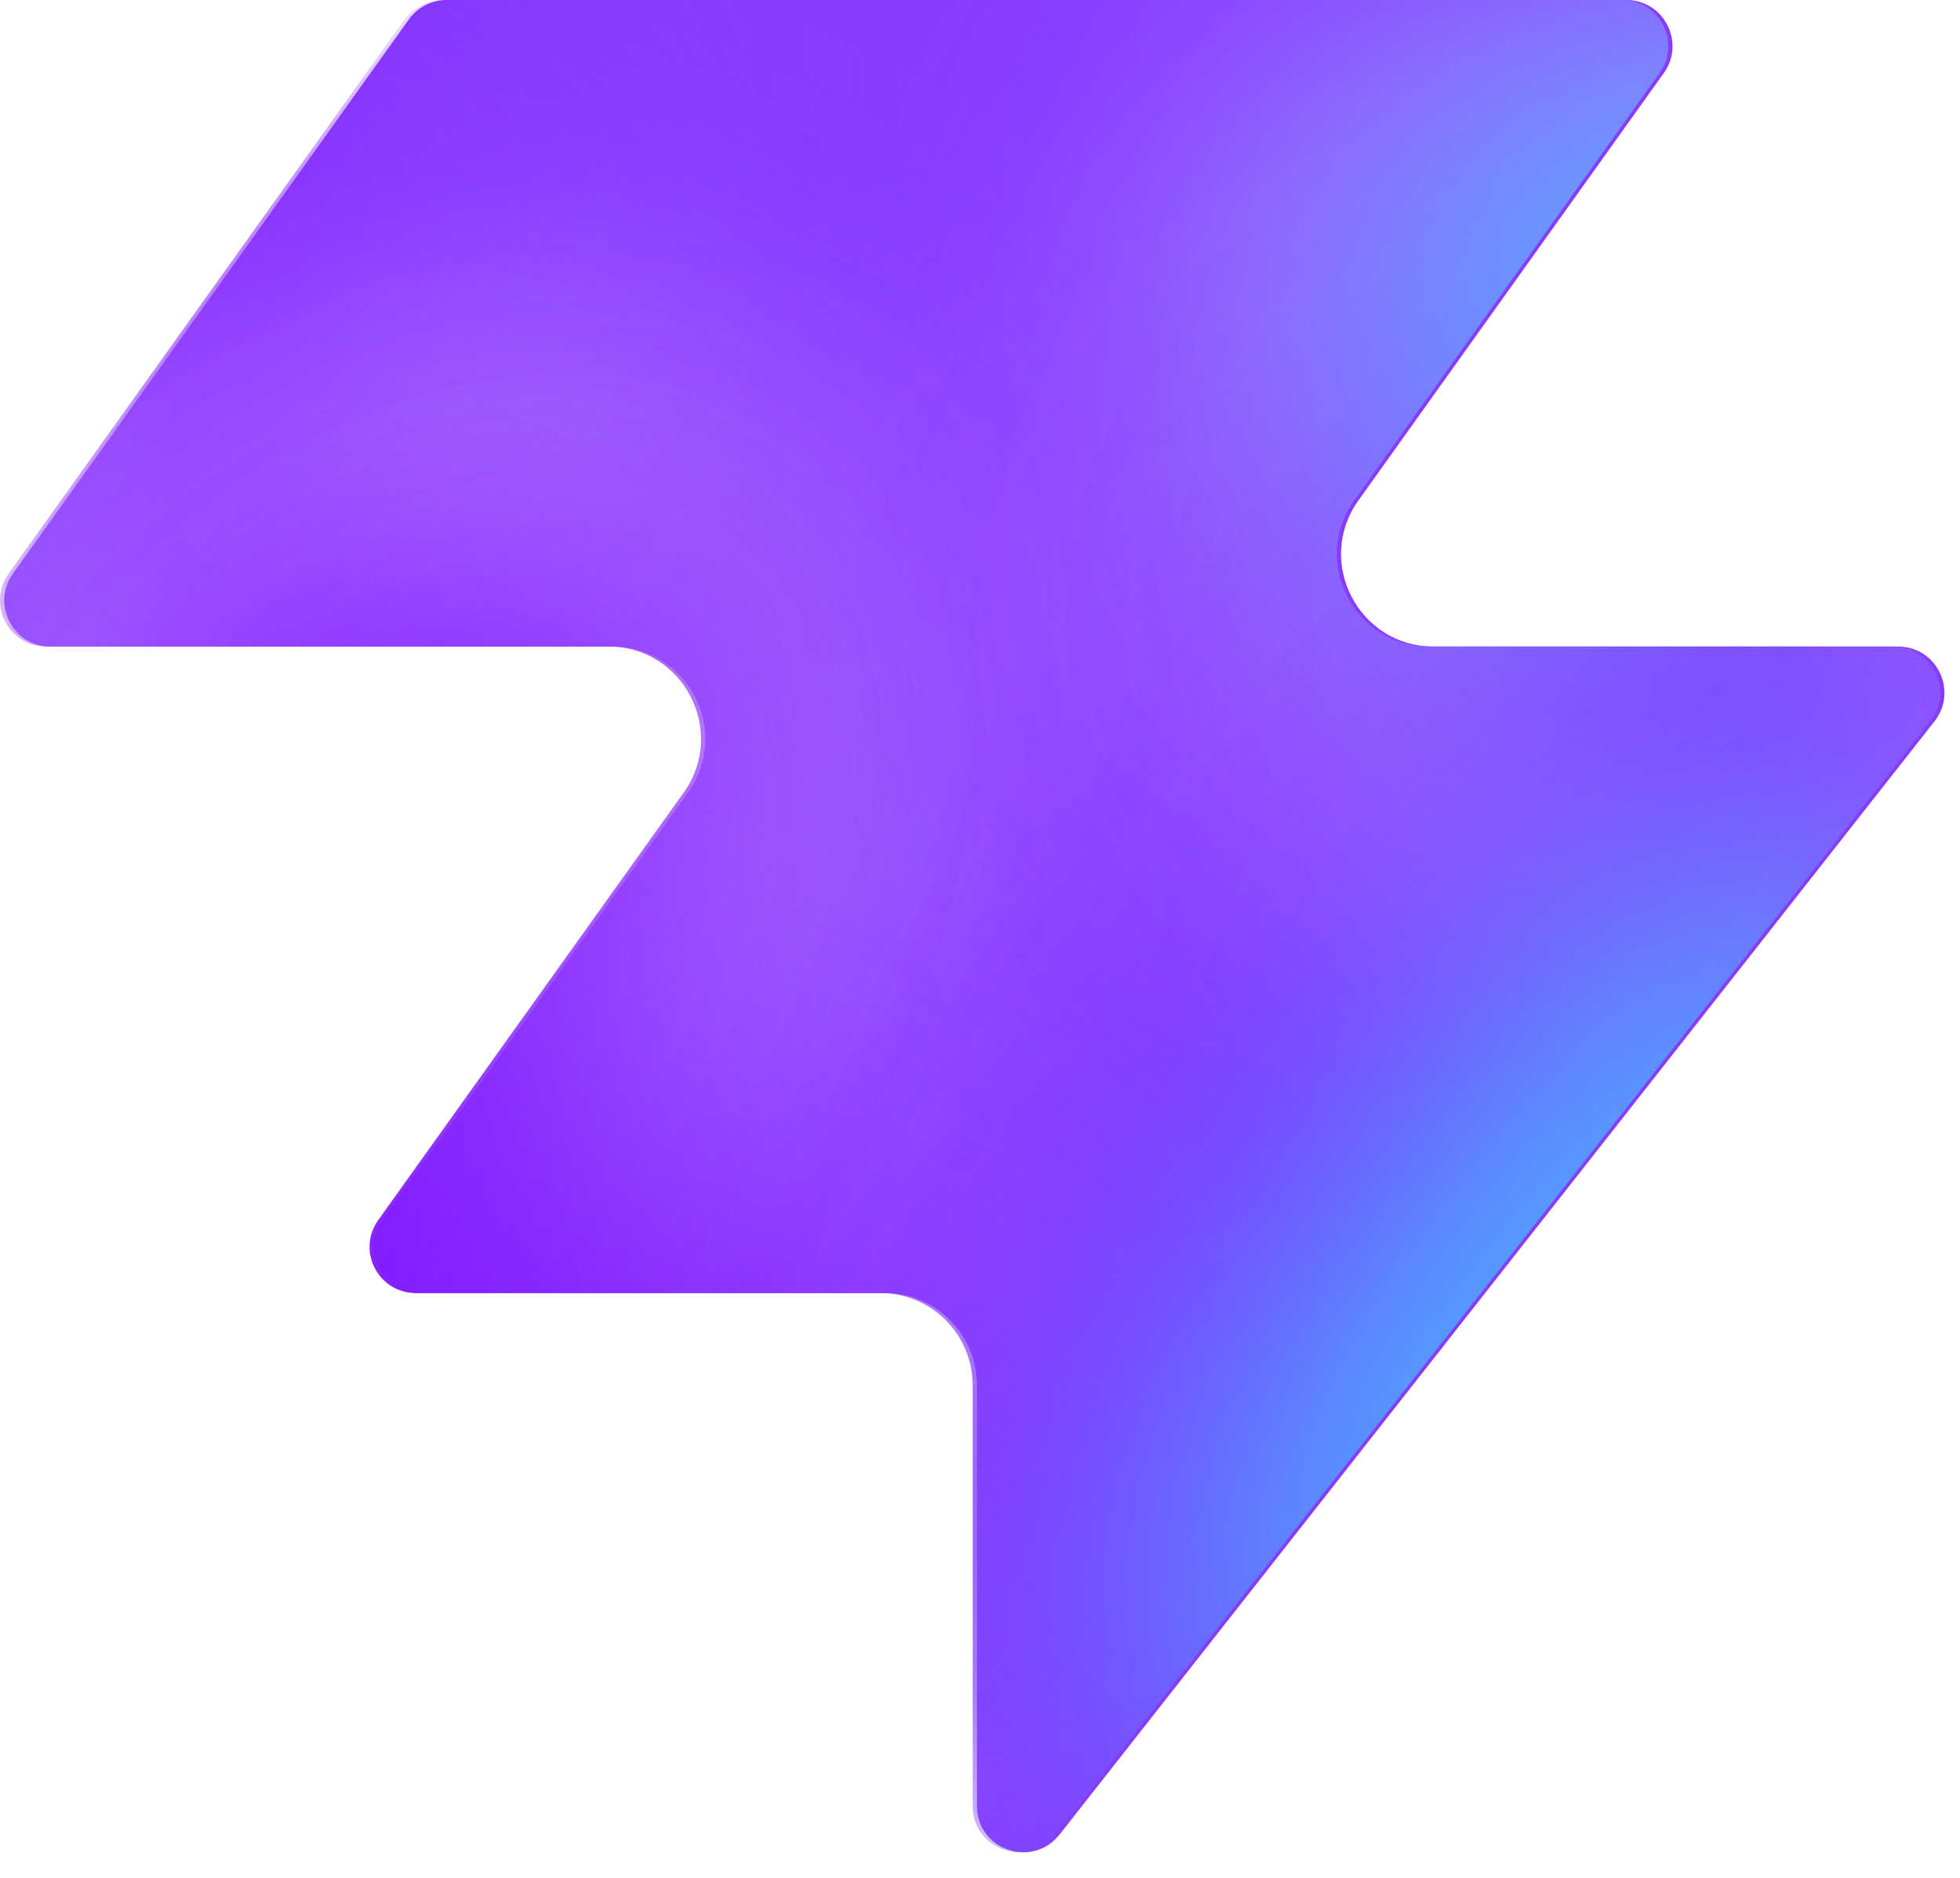
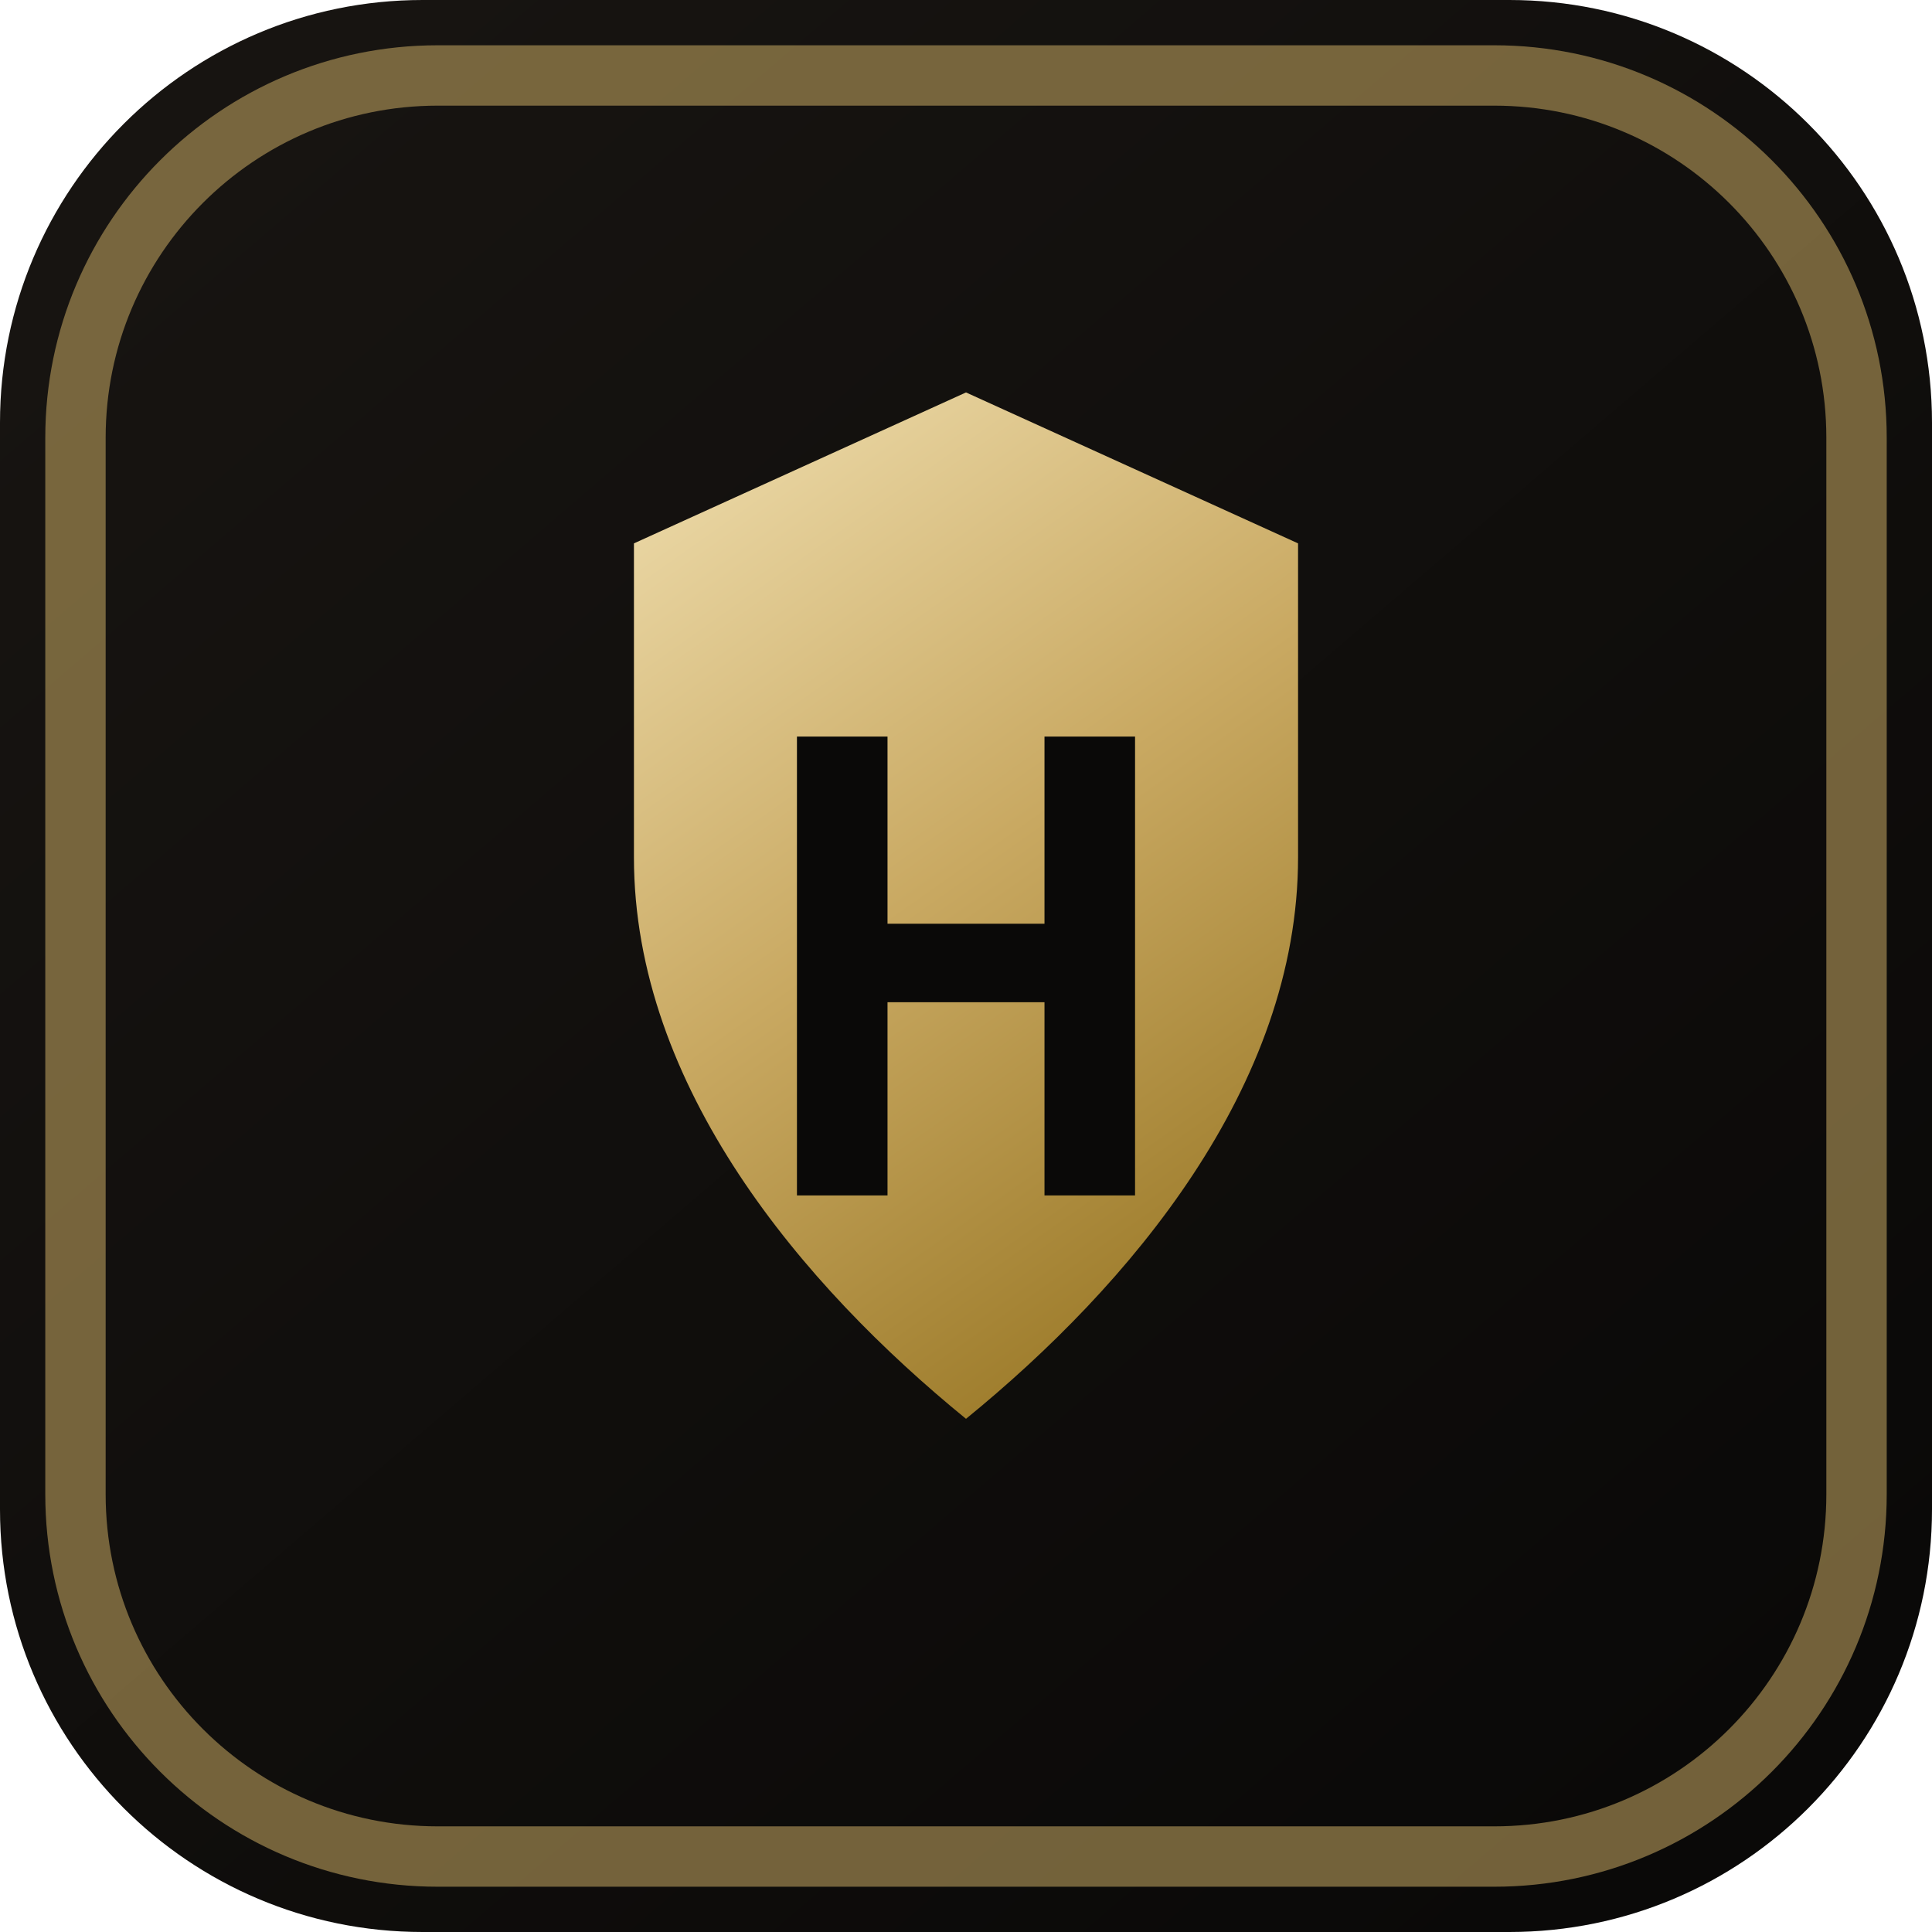
- <svg xmlns="http://www.w3.org/2000/svg" width="48" height="46" fill="none" viewBox="0 0 48 46">
-   <path fill="#863bff" d="M25.946 44.938c-.664.845-2.021.375-2.021-.698V33.937a2.26 2.26 0 0 0-2.262-2.262H10.287c-.92 0-1.456-1.04-.92-1.788l7.48-10.471c1.07-1.497 0-3.578-1.842-3.578H1.237c-.92 0-1.456-1.04-.92-1.788L10.013.474c.214-.297.556-.474.92-.474h28.894c.92 0 1.456 1.04.92 1.788l-7.48 10.471c-1.07 1.498 0 3.579 1.842 3.579h11.377c.943 0 1.473 1.088.89 1.83L25.947 44.94z" style="fill:#863bff;fill:color(display-p3 .525 .23 1);fill-opacity:1" />
-   <mask id="a" width="48" height="46" x="0" y="0" maskUnits="userSpaceOnUse" style="mask-type:alpha">
-     <path fill="#000" d="M25.842 44.938c-.664.844-2.021.375-2.021-.698V33.937a2.26 2.26 0 0 0-2.262-2.262H10.183c-.92 0-1.456-1.04-.92-1.788l7.48-10.471c1.07-1.498 0-3.579-1.842-3.579H1.133c-.92 0-1.456-1.04-.92-1.787L9.91.473c.214-.297.556-.474.92-.474h28.894c.92 0 1.456 1.04.92 1.788l-7.48 10.471c-1.07 1.498 0 3.578 1.842 3.578h11.377c.943 0 1.473 1.088.89 1.832L25.843 44.94z" style="fill:#000;fill-opacity:1" />
-   </mask>
-   <g mask="url(#a)">
-     <g filter="url(#b)">
-       <ellipse cx="5.508" cy="14.704" fill="#ede6ff" rx="5.508" ry="14.704" style="fill:#ede6ff;fill:color(display-p3 .927 .903 1);fill-opacity:1" transform="matrix(.00324 1 1 -.00324 -4.47 31.516)" />
-     </g>
-     <g filter="url(#c)">
-       <ellipse cx="10.399" cy="29.851" fill="#ede6ff" rx="10.399" ry="29.851" style="fill:#ede6ff;fill:color(display-p3 .927 .903 1);fill-opacity:1" transform="matrix(.00324 1 1 -.00324 -39.328 7.883)" />
-     </g>
-     <g filter="url(#d)">
-       <ellipse cx="5.508" cy="30.487" fill="#7e14ff" rx="5.508" ry="30.487" style="fill:#7e14ff;fill:color(display-p3 .492 .077 1);fill-opacity:1" transform="rotate(89.814 -25.913 -14.639)scale(1 -1)" />
-     </g>
-     <g filter="url(#e)">
-       <ellipse cx="5.508" cy="30.599" fill="#7e14ff" rx="5.508" ry="30.599" style="fill:#7e14ff;fill:color(display-p3 .492 .077 1);fill-opacity:1" transform="rotate(89.814 -32.644 -3.334)scale(1 -1)" />
-     </g>
-     <g filter="url(#f)">
-       <ellipse cx="5.508" cy="30.599" fill="#7e14ff" rx="5.508" ry="30.599" style="fill:#7e14ff;fill:color(display-p3 .492 .077 1);fill-opacity:1" transform="matrix(.00324 1 1 -.00324 -34.34 30.47)" />
-     </g>
-     <g filter="url(#g)">
-       <ellipse cx="14.072" cy="22.078" fill="#ede6ff" rx="14.072" ry="22.078" style="fill:#ede6ff;fill:color(display-p3 .927 .903 1);fill-opacity:1" transform="rotate(93.35 24.506 48.493)scale(-1 1)" />
-     </g>
-     <g filter="url(#h)">
-       <ellipse cx="3.47" cy="21.501" fill="#7e14ff" rx="3.47" ry="21.501" style="fill:#7e14ff;fill:color(display-p3 .492 .077 1);fill-opacity:1" transform="rotate(89.009 28.708 47.59)scale(-1 1)" />
-     </g>
-     <g filter="url(#i)">
-       <ellipse cx="3.47" cy="21.501" fill="#7e14ff" rx="3.47" ry="21.501" style="fill:#7e14ff;fill:color(display-p3 .492 .077 1);fill-opacity:1" transform="rotate(89.009 28.708 47.59)scale(-1 1)" />
-     </g>
-     <g filter="url(#j)">
-       <ellipse cx=".387" cy="8.972" fill="#7e14ff" rx="4.407" ry="29.108" style="fill:#7e14ff;fill:color(display-p3 .492 .077 1);fill-opacity:1" transform="rotate(39.51 .387 8.972)" />
-     </g>
-     <g filter="url(#k)">
-       <ellipse cx="47.523" cy="-6.092" fill="#7e14ff" rx="4.407" ry="29.108" style="fill:#7e14ff;fill:color(display-p3 .492 .077 1);fill-opacity:1" transform="rotate(37.892 47.523 -6.092)" />
-     </g>
-     <g filter="url(#l)">
-       <ellipse cx="41.412" cy="6.333" fill="#47bfff" rx="5.971" ry="9.665" style="fill:#47bfff;fill:color(display-p3 .28 .748 1);fill-opacity:1" transform="rotate(37.892 41.412 6.333)" />
-     </g>
-     <g filter="url(#m)">
-       <ellipse cx="-1.879" cy="38.332" fill="#7e14ff" rx="4.407" ry="29.108" style="fill:#7e14ff;fill:color(display-p3 .492 .077 1);fill-opacity:1" transform="rotate(37.892 -1.88 38.332)" />
-     </g>
-     <g filter="url(#n)">
-       <ellipse cx="-1.879" cy="38.332" fill="#7e14ff" rx="4.407" ry="29.108" style="fill:#7e14ff;fill:color(display-p3 .492 .077 1);fill-opacity:1" transform="rotate(37.892 -1.88 38.332)" />
-     </g>
-     <g filter="url(#o)">
-       <ellipse cx="35.651" cy="29.907" fill="#7e14ff" rx="4.407" ry="29.108" style="fill:#7e14ff;fill:color(display-p3 .492 .077 1);fill-opacity:1" transform="rotate(37.892 35.651 29.907)" />
-     </g>
-     <g filter="url(#p)">
-       <ellipse cx="38.418" cy="32.4" fill="#47bfff" rx="5.971" ry="15.297" style="fill:#47bfff;fill:color(display-p3 .28 .748 1);fill-opacity:1" transform="rotate(37.892 38.418 32.4)" />
-     </g>
-   </g>
+ <svg xmlns="http://www.w3.org/2000/svg" viewBox="0 0 32 32" fill="none">
  <defs>
-     <filter id="b" width="60.045" height="41.654" x="-19.77" y="16.149" color-interpolation-filters="sRGB" filterUnits="userSpaceOnUse">
-       <feFlood flood-opacity="0" result="BackgroundImageFix" />
-       <feBlend in="SourceGraphic" in2="BackgroundImageFix" result="shape" />
-       <feGaussianBlur result="effect1_foregroundBlur_2002_17158" stdDeviation="7.659" />
-     </filter>
-     <filter id="c" width="90.34" height="51.437" x="-54.613" y="-7.533" color-interpolation-filters="sRGB" filterUnits="userSpaceOnUse">
-       <feFlood flood-opacity="0" result="BackgroundImageFix" />
-       <feBlend in="SourceGraphic" in2="BackgroundImageFix" result="shape" />
-       <feGaussianBlur result="effect1_foregroundBlur_2002_17158" stdDeviation="7.659" />
-     </filter>
-     <filter id="d" width="79.355" height="29.4" x="-49.64" y="2.03" color-interpolation-filters="sRGB" filterUnits="userSpaceOnUse">
-       <feFlood flood-opacity="0" result="BackgroundImageFix" />
-       <feBlend in="SourceGraphic" in2="BackgroundImageFix" result="shape" />
-       <feGaussianBlur result="effect1_foregroundBlur_2002_17158" stdDeviation="4.596" />
-     </filter>
-     <filter id="e" width="79.579" height="29.4" x="-45.045" y="20.029" color-interpolation-filters="sRGB" filterUnits="userSpaceOnUse">
-       <feFlood flood-opacity="0" result="BackgroundImageFix" />
-       <feBlend in="SourceGraphic" in2="BackgroundImageFix" result="shape" />
-       <feGaussianBlur result="effect1_foregroundBlur_2002_17158" stdDeviation="4.596" />
-     </filter>
-     <filter id="f" width="79.579" height="29.4" x="-43.513" y="21.178" color-interpolation-filters="sRGB" filterUnits="userSpaceOnUse">
-       <feFlood flood-opacity="0" result="BackgroundImageFix" />
-       <feBlend in="SourceGraphic" in2="BackgroundImageFix" result="shape" />
-       <feGaussianBlur result="effect1_foregroundBlur_2002_17158" stdDeviation="4.596" />
-     </filter>
-     <filter id="g" width="74.749" height="58.852" x="15.756" y="-17.901" color-interpolation-filters="sRGB" filterUnits="userSpaceOnUse">
-       <feFlood flood-opacity="0" result="BackgroundImageFix" />
-       <feBlend in="SourceGraphic" in2="BackgroundImageFix" result="shape" />
-       <feGaussianBlur result="effect1_foregroundBlur_2002_17158" stdDeviation="7.659" />
-     </filter>
-     <filter id="h" width="61.377" height="25.362" x="23.548" y="2.284" color-interpolation-filters="sRGB" filterUnits="userSpaceOnUse">
-       <feFlood flood-opacity="0" result="BackgroundImageFix" />
-       <feBlend in="SourceGraphic" in2="BackgroundImageFix" result="shape" />
-       <feGaussianBlur result="effect1_foregroundBlur_2002_17158" stdDeviation="4.596" />
-     </filter>
-     <filter id="i" width="61.377" height="25.362" x="23.548" y="2.284" color-interpolation-filters="sRGB" filterUnits="userSpaceOnUse">
-       <feFlood flood-opacity="0" result="BackgroundImageFix" />
-       <feBlend in="SourceGraphic" in2="BackgroundImageFix" result="shape" />
-       <feGaussianBlur result="effect1_foregroundBlur_2002_17158" stdDeviation="4.596" />
-     </filter>
-     <filter id="j" width="56.045" height="63.649" x="-27.636" y="-22.853" color-interpolation-filters="sRGB" filterUnits="userSpaceOnUse">
-       <feFlood flood-opacity="0" result="BackgroundImageFix" />
-       <feBlend in="SourceGraphic" in2="BackgroundImageFix" result="shape" />
-       <feGaussianBlur result="effect1_foregroundBlur_2002_17158" stdDeviation="4.596" />
-     </filter>
-     <filter id="k" width="54.814" height="64.646" x="20.116" y="-38.415" color-interpolation-filters="sRGB" filterUnits="userSpaceOnUse">
-       <feFlood flood-opacity="0" result="BackgroundImageFix" />
-       <feBlend in="SourceGraphic" in2="BackgroundImageFix" result="shape" />
-       <feGaussianBlur result="effect1_foregroundBlur_2002_17158" stdDeviation="4.596" />
-     </filter>
-     <filter id="l" width="33.541" height="35.313" x="24.641" y="-11.323" color-interpolation-filters="sRGB" filterUnits="userSpaceOnUse">
-       <feFlood flood-opacity="0" result="BackgroundImageFix" />
-       <feBlend in="SourceGraphic" in2="BackgroundImageFix" result="shape" />
-       <feGaussianBlur result="effect1_foregroundBlur_2002_17158" stdDeviation="4.596" />
-     </filter>
-     <filter id="m" width="54.814" height="64.646" x="-29.286" y="6.009" color-interpolation-filters="sRGB" filterUnits="userSpaceOnUse">
-       <feFlood flood-opacity="0" result="BackgroundImageFix" />
-       <feBlend in="SourceGraphic" in2="BackgroundImageFix" result="shape" />
-       <feGaussianBlur result="effect1_foregroundBlur_2002_17158" stdDeviation="4.596" />
-     </filter>
-     <filter id="n" width="54.814" height="64.646" x="-29.286" y="6.009" color-interpolation-filters="sRGB" filterUnits="userSpaceOnUse">
-       <feFlood flood-opacity="0" result="BackgroundImageFix" />
-       <feBlend in="SourceGraphic" in2="BackgroundImageFix" result="shape" />
-       <feGaussianBlur result="effect1_foregroundBlur_2002_17158" stdDeviation="4.596" />
-     </filter>
-     <filter id="o" width="54.814" height="64.646" x="8.244" y="-2.416" color-interpolation-filters="sRGB" filterUnits="userSpaceOnUse">
-       <feFlood flood-opacity="0" result="BackgroundImageFix" />
-       <feBlend in="SourceGraphic" in2="BackgroundImageFix" result="shape" />
-       <feGaussianBlur result="effect1_foregroundBlur_2002_17158" stdDeviation="4.596" />
-     </filter>
-     <filter id="p" width="39.409" height="43.623" x="18.713" y="10.588" color-interpolation-filters="sRGB" filterUnits="userSpaceOnUse">
-       <feFlood flood-opacity="0" result="BackgroundImageFix" />
-       <feBlend in="SourceGraphic" in2="BackgroundImageFix" result="shape" />
-       <feGaussianBlur result="effect1_foregroundBlur_2002_17158" stdDeviation="4.596" />
-     </filter>
+     <linearGradient id="bg" x1="4" y1="2" x2="28" y2="30" gradientUnits="userSpaceOnUse">
+       <stop stop-color="#171411" />
+       <stop offset="1" stop-color="#0a0908" />
+     </linearGradient>
+     <linearGradient id="gold" x1="10" y1="7" x2="22" y2="24" gradientUnits="userSpaceOnUse">
+       <stop stop-color="#f0dfb0" />
+       <stop offset="0.45" stop-color="#c9a962" />
+       <stop offset="1" stop-color="#8b6914" />
+     </linearGradient>
  </defs>
+   <rect width="32" height="32" rx="7" fill="url(#bg)" />
+   <rect x="1.25" y="1.25" width="29.5" height="29.5" rx="6" stroke="#c9a962" stroke-opacity="0.55" stroke-width="1" />
+   <path d="M16 6.5 21.5 9v5.2c0 3.8-2.8 7.1-5.5 9.3-2.7-2.2-5.5-5.5-5.5-9.3V9L16 6.5Z" fill="url(#gold)" />
+   <path d="M13.2 12.2h1.5v3.1h2.6v-3.1h1.5v7.6h-1.5v-3.2h-2.6v3.2h-1.5v-7.6Z" fill="#0a0908" />
</svg>
